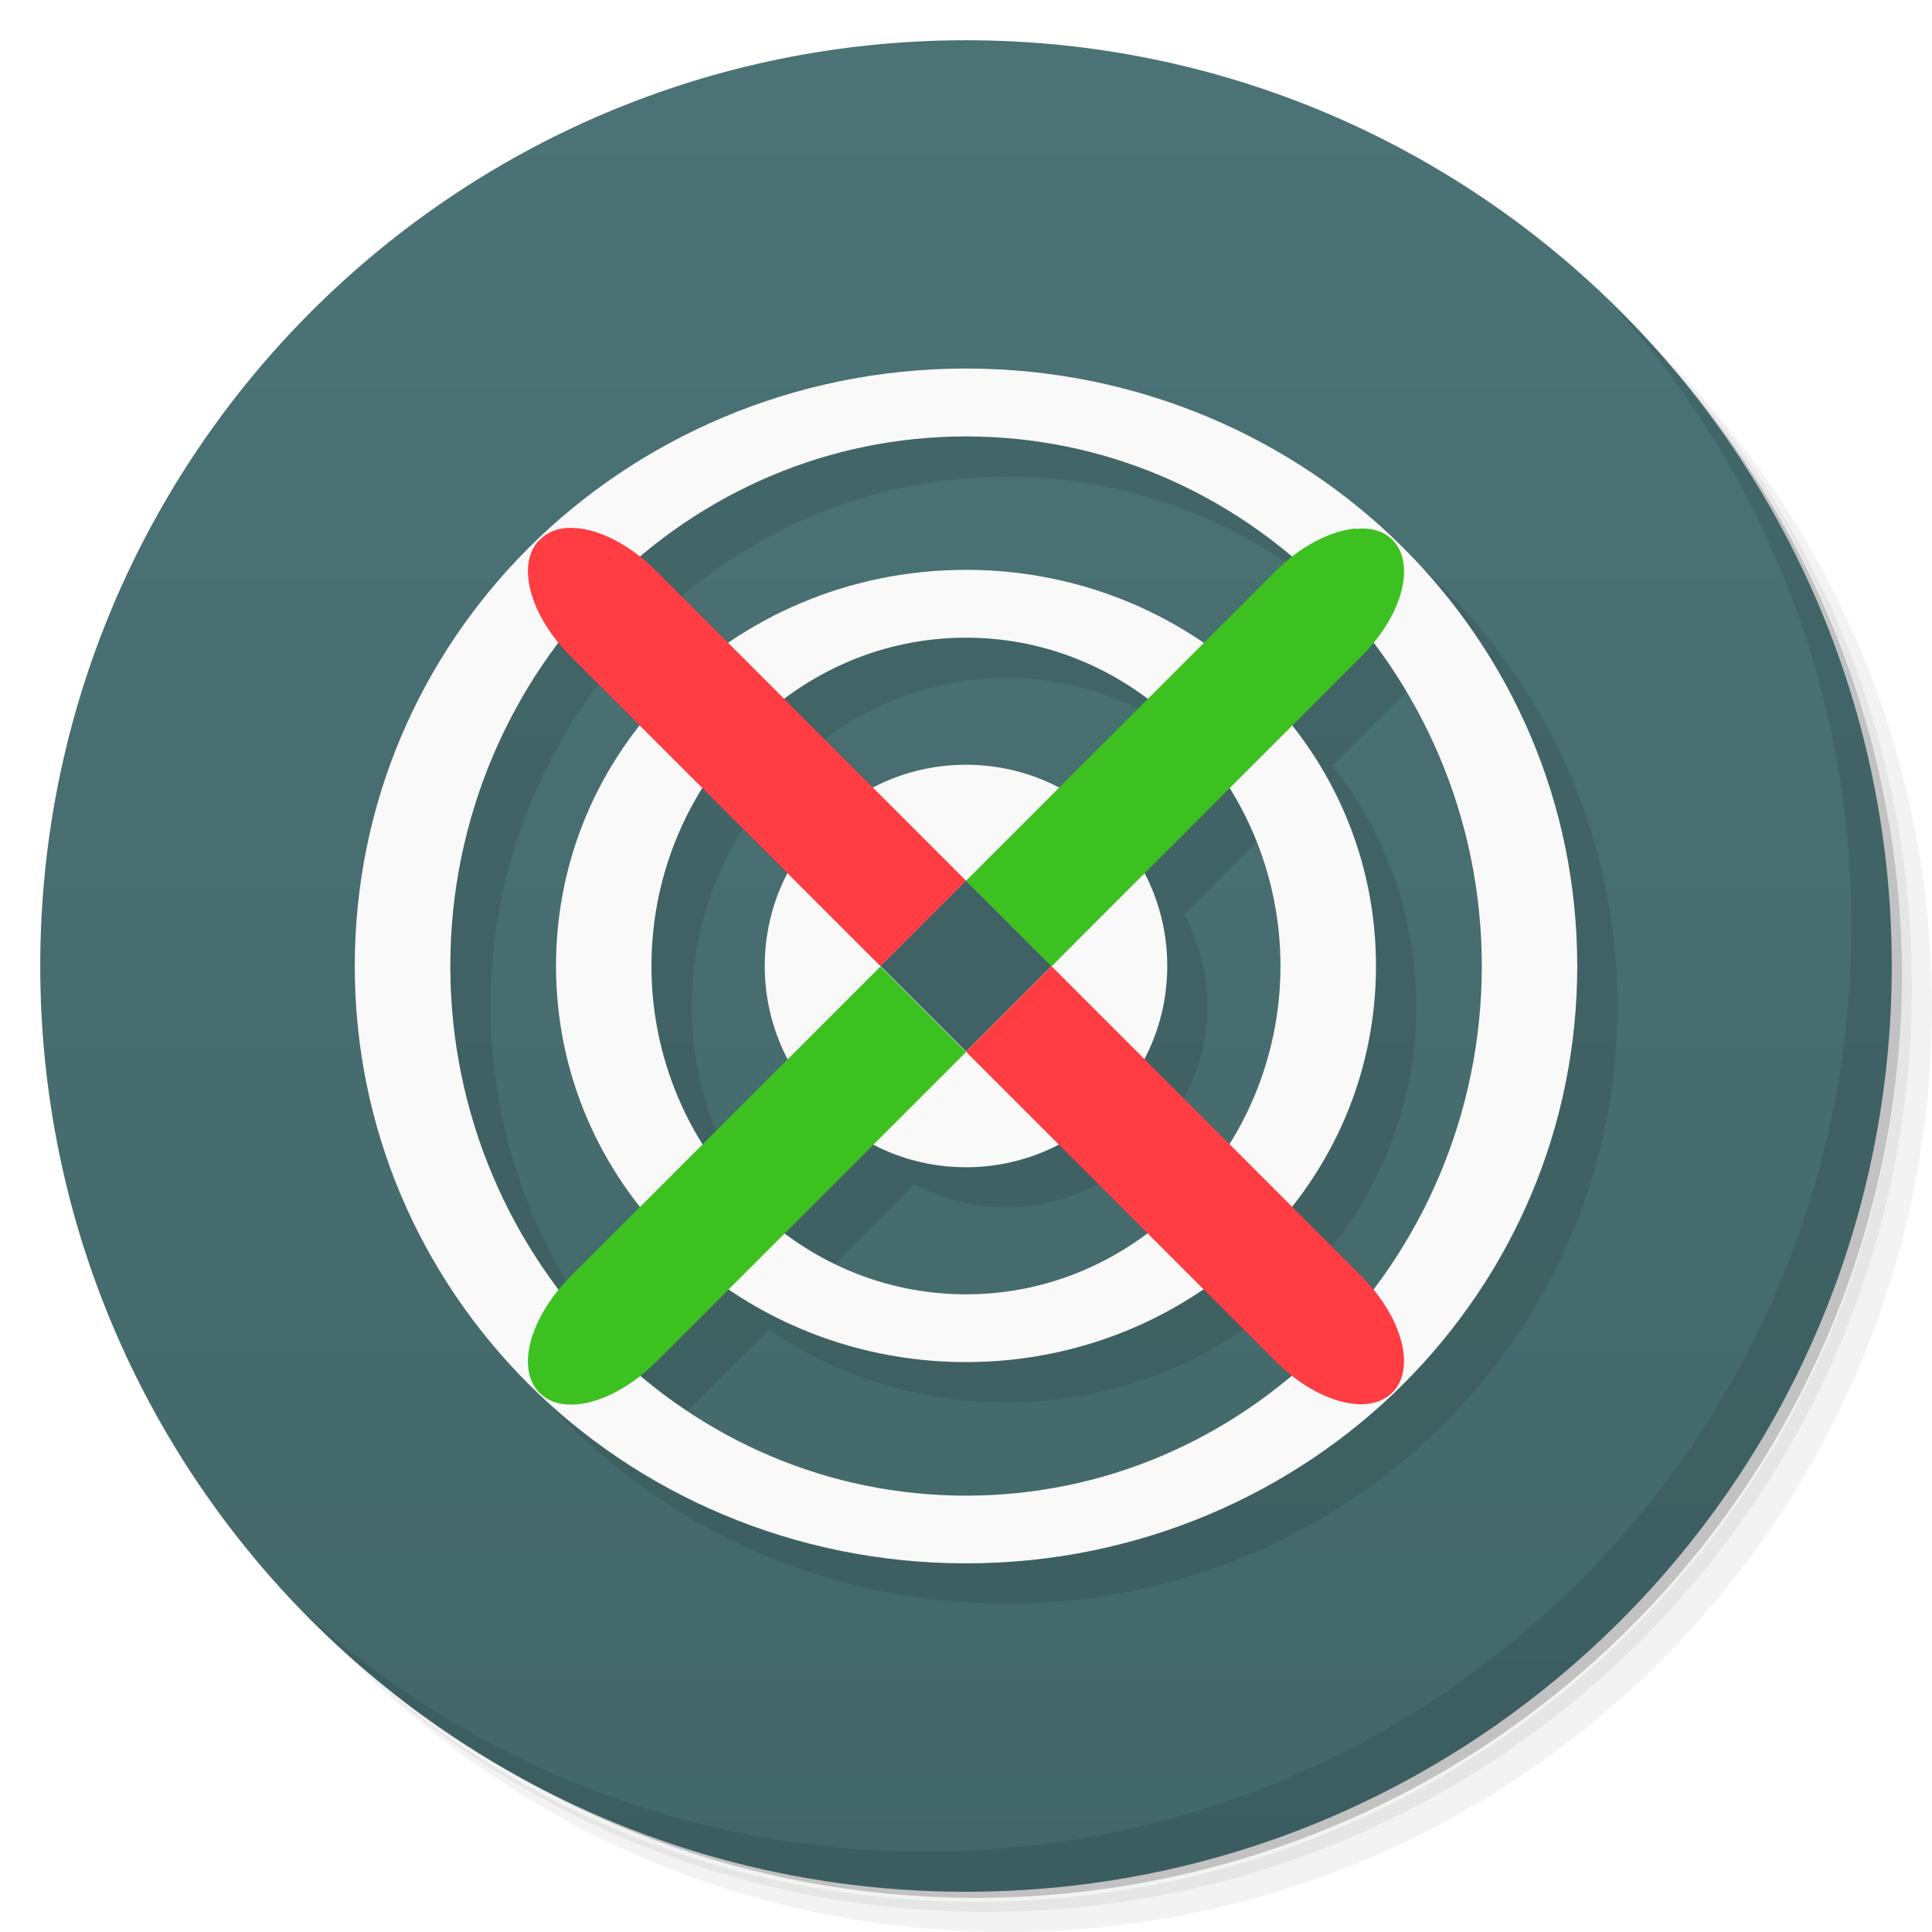
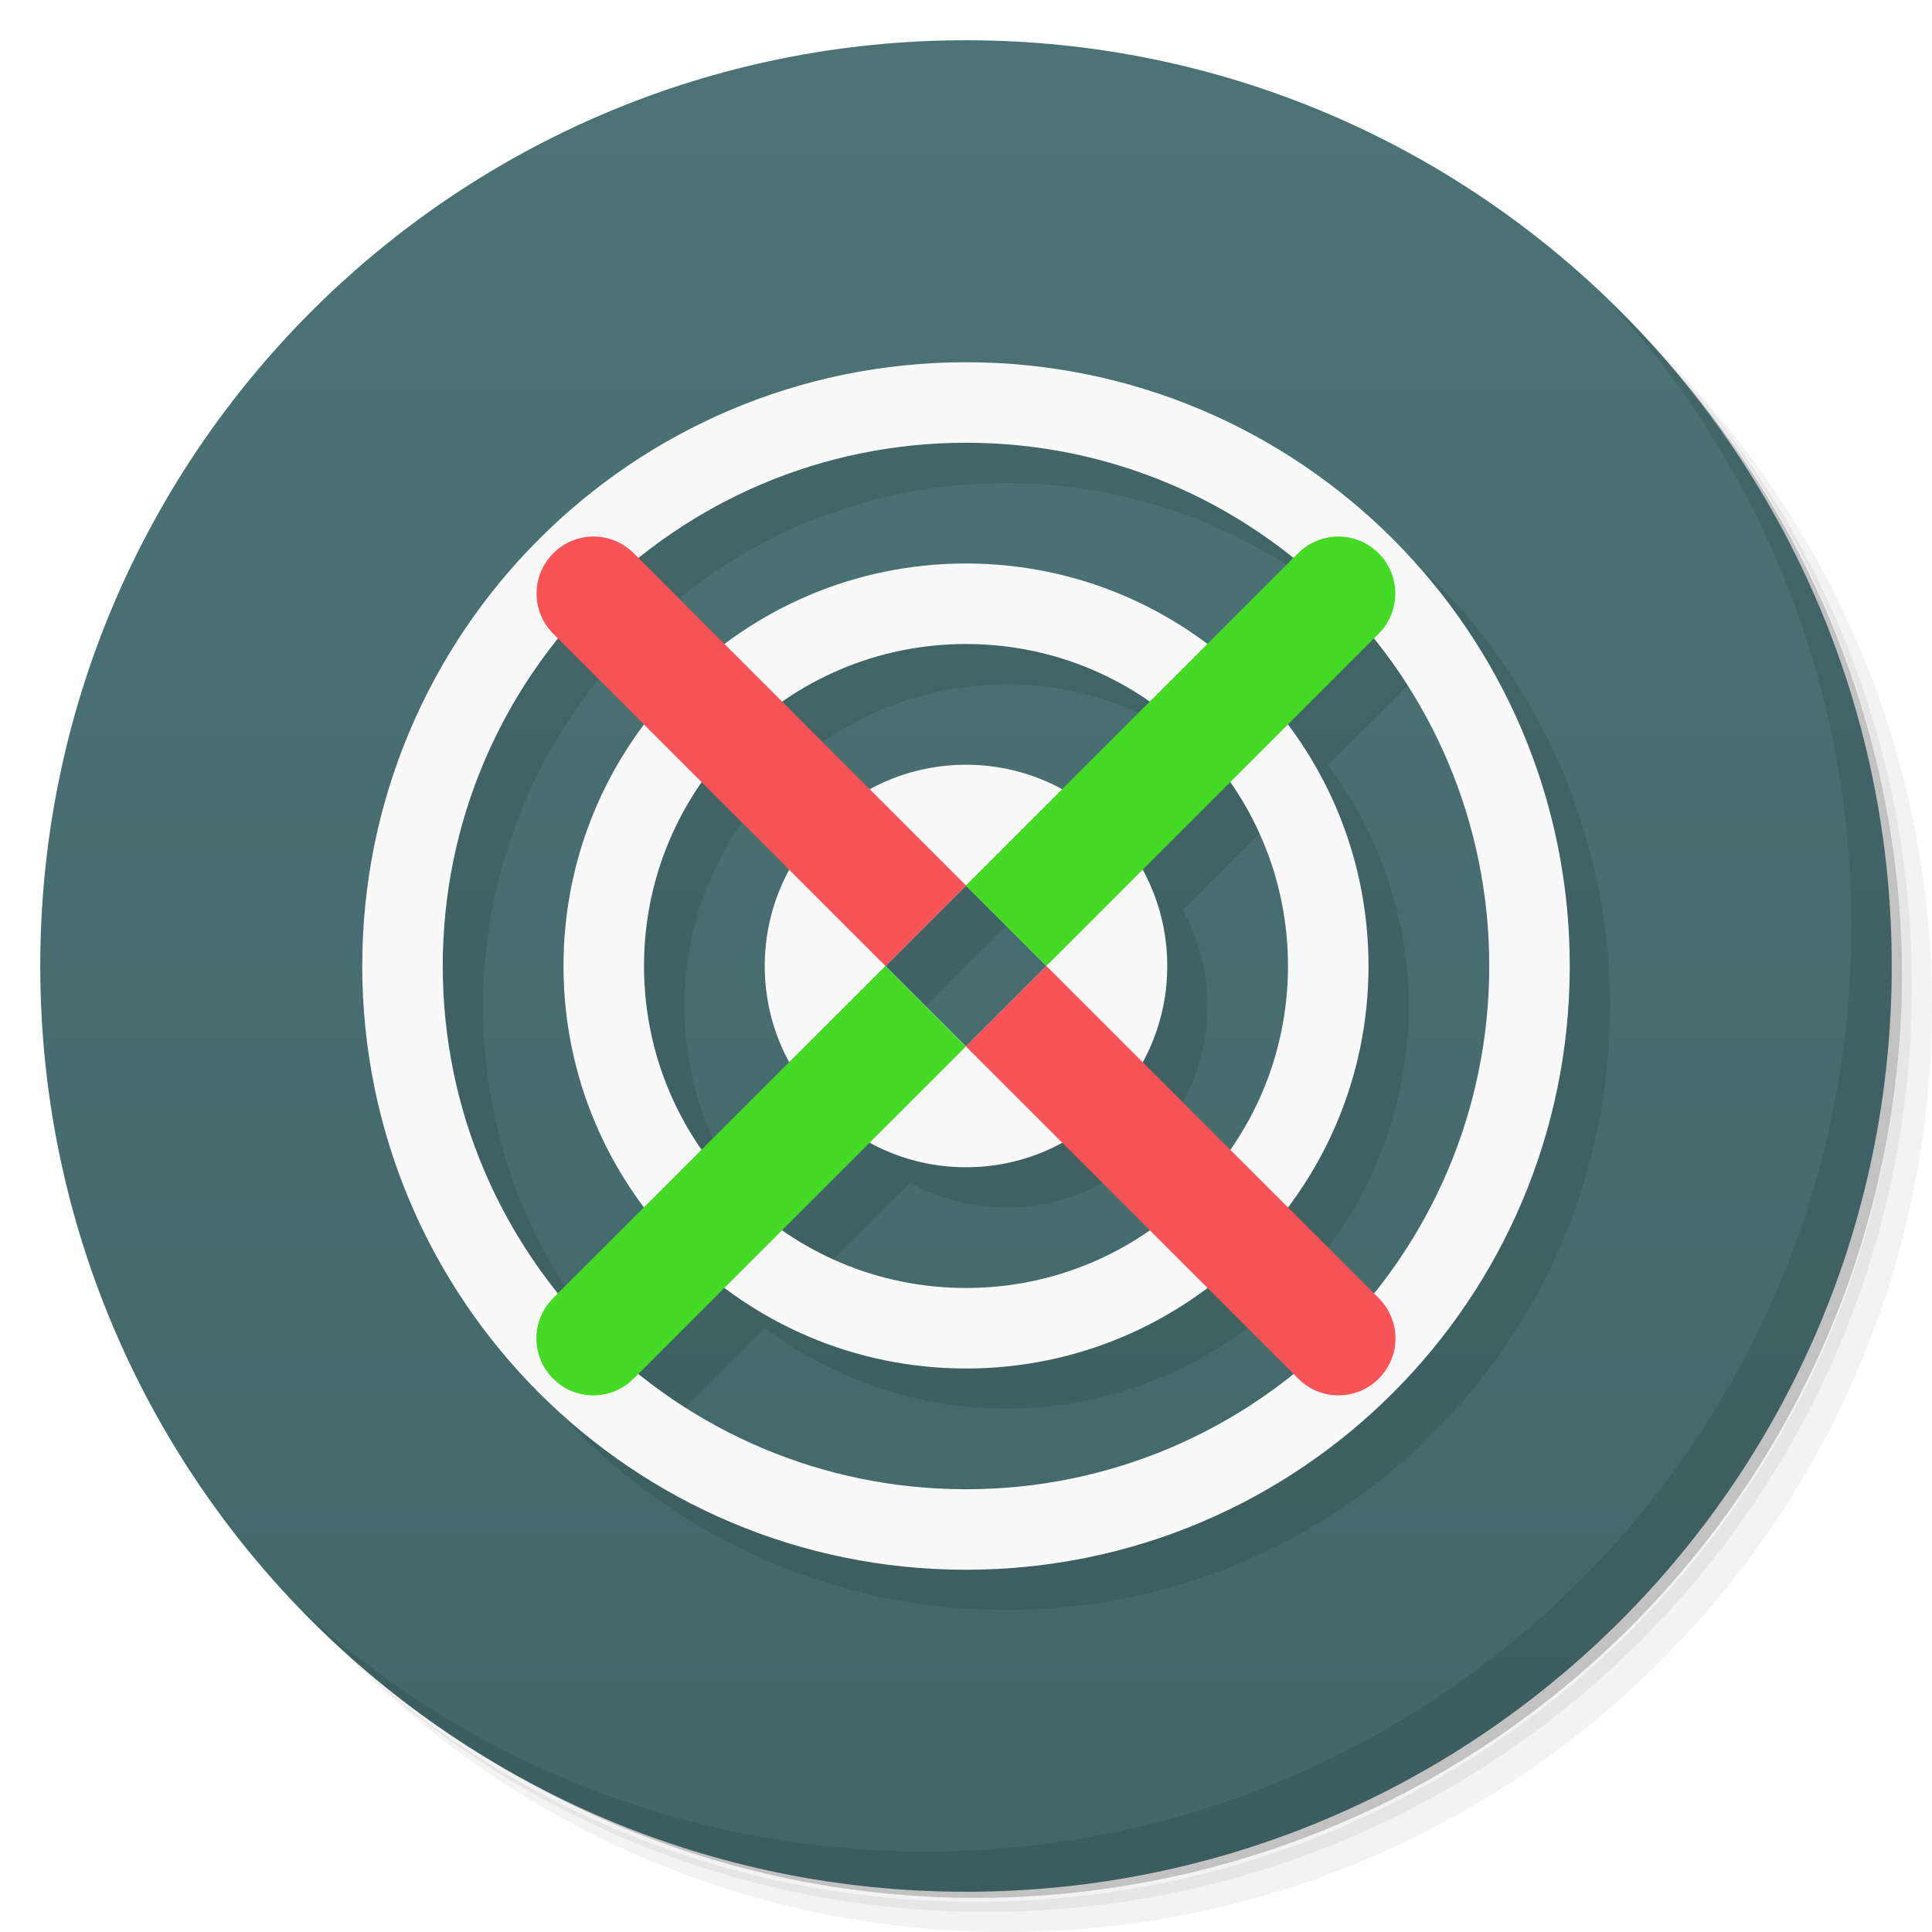
<svg xmlns="http://www.w3.org/2000/svg" viewBox="0 0 48 48">
  <defs>
    <linearGradient id="linearGradient3764" x1="1" x2="47" gradientUnits="userSpaceOnUse" gradientTransform="matrix(0,-1,1,0,-1.5e-6,48)">
      <stop style="stop-color:#436769;stop-opacity:1" />
      <stop offset="1" style="stop-color:#4b7376;stop-opacity:1" />
    </linearGradient>
  </defs>
  <g>
    <path d="m 36.31 5 c 5.859 4.062 9.688 10.831 9.688 18.5 c 0 12.426 -10.07 22.5 -22.5 22.5 c -7.669 0 -14.438 -3.828 -18.5 -9.688 c 1.037 1.822 2.306 3.499 3.781 4.969 c 4.085 3.712 9.514 5.969 15.469 5.969 c 12.703 0 23 -10.298 23 -23 c 0 -5.954 -2.256 -11.384 -5.969 -15.469 c -1.469 -1.475 -3.147 -2.744 -4.969 -3.781 z m 4.969 3.781 c 3.854 4.113 6.219 9.637 6.219 15.719 c 0 12.703 -10.297 23 -23 23 c -6.081 0 -11.606 -2.364 -15.719 -6.219 c 4.16 4.144 9.883 6.719 16.219 6.719 c 12.703 0 23 -10.298 23 -23 c 0 -6.335 -2.575 -12.06 -6.719 -16.219 z" style="opacity:0.05" />
    <path d="m 41.28 8.781 c 3.712 4.085 5.969 9.514 5.969 15.469 c 0 12.703 -10.297 23 -23 23 c -5.954 0 -11.384 -2.256 -15.469 -5.969 c 4.113 3.854 9.637 6.219 15.719 6.219 c 12.703 0 23 -10.298 23 -23 c 0 -6.081 -2.364 -11.606 -6.219 -15.719 z" style="opacity:0.1" />
    <path d="m 31.25 2.375 c 8.615 3.154 14.75 11.417 14.75 21.13 c 0 12.426 -10.07 22.5 -22.5 22.5 c -9.708 0 -17.971 -6.135 -21.12 -14.75 a 23 23 0 0 0 44.875 -7 a 23 23 0 0 0 -16 -21.875 z" style="opacity:0.2" />
  </g>
  <g>
    <path d="m 24 1 c 12.703 0 23 10.297 23 23 c 0 12.703 -10.297 23 -23 23 -12.703 0 -23 -10.297 -23 -23 0 -12.703 10.297 -23 23 -23 z" style="fill:url(#linearGradient3764);fill-opacity:1" />
  </g>
+   <path d="M 25 10 A 15 15 0 0 0 10 25 15 15 0 0 0 25 40 15 15 0 0 0 40 25 15 15 0 0 0 25 10 m 0 2 a 13 13 0 0 1 8.129 2.871 l -2.135 2.135 A 10 10 0 0 0 25 15 10 10 0 0 0 19.01 17.01 L 16.865 14.865 A 13 13 0 0 1 25 12 m 10.135 4.865 A 13 13 0 0 1 38 25 13 13 0 0 1 35.13 33.13 L 32.994 30.992 A 10 10 0 0 0 35 25 10 10 0 0 0 32.992 19.01 l 2.143 -2.143 z m -20.264 0.006 2.135 2.135 A 10 10 0 0 0 15 25 a 10 10 0 0 0 2.01 5.99 l -2.145 2.145 A 13 13 0 0 1 12 25 13 13 0 0 1 14.871 16.871 M 25 17 a 8 8 0 0 1 4.566 1.434 l -2.18 2.18 A 5 5 0 0 0 25 20 5 5 0 0 0 22.609 20.609 L 20.439 18.439 A 8 8 0 0 1 25 17 m -6.566 3.434 2.18 2.18 A 5 5 0 0 0 20 25 5 5 0 0 0 20.609 27.391 L 18.438 29.561 A 8 8 0 0 1 17 25 8 8 0 0 1 18.434 20.434 m 13.13 0.006 A 8 8 0 0 1 33 25 8 8 0 0 1 31.566 29.566 L 29.387 27.387 A 5 5 0 0 0 30 25 5 5 0 0 0 29.391 22.609 l 2.17 -2.17 z M 25 23 26.998 25 25 27 23 25 25 23 m -2.387 6.387 A 5 5 0 0 0 25 30 5 5 0 0 0 27.391 29.391 L 29.563 31.561 A 8 8 0 0 1 25 33 8 8 0 0 1 20.434 31.566 l 2.18 -2.18 z m 8.379 3.604 2.145 2.145 A 13 13 0 0 1 25 38 13 13 0 0 1 16.869 35.13 l 2.137 -2.137 A 10 10 0 0 0 25 35 10 10 0 0 0 30.992 32.99" style="fill:#000;opacity:0.1;fill-opacity:1;stroke:none" />
+   <path d="M 24 9 A 15 15 0 0 0 9 24 A 15 15 0 0 0 24 39 A 15 15 0 0 0 39 24 A 15 15 0 0 0 24 9 z M 24 11 A 13 13 0 0 1 37 24 A 13 13 0 0 1 24 37 A 13 13 0 0 1 11 24 A 13 13 0 0 1 24 11 z M 24 14 A 10 10 0 0 0 14 24 A 10 10 0 0 0 24 34 A 10 10 0 0 0 34 24 A 10 10 0 0 0 24 14 z M 24 16 A 8 8 0 0 1 32 24 A 8 8 0 0 1 24 32 A 8 8 0 0 1 16 24 A 8 8 0 0 1 24 16 z M 24 19 A 5 5 0 0 0 19 24 A 5 5 0 0 0 24 29 A 5 5 0 0 0 29 24 A 5 5 0 0 0 24 19 z M 24 22 L 26 24 L 24 26 L 22 24 L 24 22 z" style="fill:#f9f9f9;opacity:1;fill-opacity:1;stroke:none" />
  <g>
    <g>
-       <g>
-         <path d="m 25 10.156 c -4.318 0 -8.169 1.758 -10.867 4.457 c -2.698 2.699 -4.318 6.36 -4.318 10.387 c 0 4.03 1.62 7.688 4.318 10.387 2.698 2.699 6.549 4.455 10.867 4.455 4.316 0 8.166 -1.756 10.865 -4.455 2.699 -2.699 4.32 -6.36 4.32 -10.387 0 -4.03 -1.621 -7.69 -4.32 -10.389 -2.699 -2.699 -6.549 -4.455 -10.865 -4.455 z m 0 1.688 c 3.03 0 5.849 1.089 8.102 2.99 -0.14 0.11 -0.28 0.225 -0.414 0.359 l -1.779 1.781 c -1.638 -1.122 -3.674 -1.816 -5.908 -1.816 -2.233 0 -4.269 0.694 -5.906 1.814 l -1.781 -1.781 c -0.135 -0.135 -0.277 -0.243 -0.418 -0.354 2.253 -1.903 5.071 -2.994 8.105 -2.994 z m 0 5 c 1.647 0 3.202 0.543 4.514 1.525 l -2.215 2.215 c -0.691 -0.361 -1.465 -0.584 -2.299 -0.584 -0.833 0 -1.606 0.222 -2.297 0.582 l -2.215 -2.215 c 1.31 -0.981 2.864 -1.523 4.512 -1.523 z m -10.117 0.133 c 0.095 0.115 0.194 0.229 0.305 0.34 l 1.711 1.711 c -1.319 1.67 -2.084 3.735 -2.084 5.973 c 0 2.242 0.768 4.31 2.092 5.982 l -1.719 1.719 c -0.108 0.108 -0.204 0.221 -0.297 0.334 -1.673 -2.213 -2.703 -4.996 -2.703 -8.04 0 -3.03 1.027 -5.812 2.695 -8.02 z m 20.236 0 c 1.669 2.211 2.697 4.99 2.697 8.02 0 3.036 -1.031 5.819 -2.703 8.03 -0.094 -0.115 -0.191 -0.23 -0.301 -0.34 l -1.715 -1.715 c 1.321 -1.671 2.09 -3.737 2.09 -5.977 0 -2.237 -0.767 -4.301 -2.086 -5.971 l 1.711 -1.711 c 0.112 -0.111 0.212 -0.226 0.307 -0.342 z m -16.664 3.609 2.125 2.123 c -0.358 0.689 -0.58 1.46 -0.58 2.291 0 0.835 0.224 1.611 0.586 2.303 l -2.123 2.123 c -0.794 -1.269 -1.277 -2.786 -1.277 -4.426 0 -1.634 0.48 -3.147 1.27 -4.414 z m 13.09 0 c 0.79 1.267 1.268 2.78 1.268 4.414 0 1.637 -0.48 3.152 -1.271 4.42 l -2.123 -2.123 c 0.36 -0.691 0.582 -1.464 0.582 -2.297 0 -0.83 -0.221 -1.6 -0.578 -2.289 z m -4.254 8.834 2.215 2.215 c -1.309 0.979 -2.862 1.521 -4.506 1.521 -1.643 0 -3.192 -0.542 -4.5 -1.518 l 2.215 -2.215 c 0.688 0.356 1.457 0.576 2.285 0.576 0.831 0 1.602 -0.222 2.291 -0.58 z m 3.611 3.611 1.785 1.785 c 0.131 0.131 0.267 0.251 0.404 0.359 -2.251 1.896 -5.066 2.982 -8.092 2.982 -3.03 0 -5.837 -1.084 -8.09 -2.977 0.135 -0.107 0.269 -0.226 0.398 -0.355 l 1.791 -1.791 c 1.636 1.116 3.668 1.807 5.896 1.807 2.23 0 4.266 -0.692 5.902 -1.811 z" mix-blend-mode="normal" isolation="auto" white-space="normal" solid-opacity="1" solid-color="#000000" style="visibility:visible;shape-rendering:auto;color-interpolation-filters:linearRGB;fill:#000;opacity:1;image-rendering:auto;fill-opacity:0.098;stroke:none;display:inline;color:#000;fill-rule:nonzero;color-rendering:auto;color-interpolation:sRGB" />
-         <path d="m 24 14.157 c -2.937 0 -5.539 1.197 -7.332 2.991 -1.794 1.794 -2.854 4.205 -2.854 6.851 0 2.646 1.061 5.057 2.854 6.851 1.794 1.794 4.395 2.991 7.332 2.991 2.936 0 5.536 -1.197 7.33 -2.991 1.794 -1.794 2.856 -4.205 2.856 -6.851 0 -2.646 -1.064 -5.057 -2.858 -6.851 -1.794 -1.794 -4.393 -2.991 -7.328 -2.991 z m 0 1.686 c 2.033 0 3.933 0.817 5.397 2.281 1.464 1.464 2.416 3.553 2.416 5.876 0 2.322 -0.952 4.41 -2.416 5.874 -1.464 1.464 -3.363 2.283 -5.397 2.283 -2.035 0 -3.935 -0.819 -5.399 -2.283 -1.464 -1.464 -2.416 -3.552 -2.416 -5.874 0 -2.322 0.952 -4.412 2.416 -5.876 1.464 -1.464 3.363 -2.281 5.399 -2.281 z" mix-blend-mode="normal" isolation="auto" white-space="normal" solid-opacity="1" solid-color="#000000" style="visibility:visible;shape-rendering:auto;color-interpolation-filters:linearRGB;fill:#f9f9f9;opacity:1;image-rendering:auto;fill-opacity:1;stroke:none;display:inline;color:#000;fill-rule:nonzero;color-rendering:auto;color-interpolation:sRGB" />
-         <path d="m 24 9.156 c -4.318 0 -8.169 1.759 -10.868 4.458 -2.698 2.699 -4.318 6.36 -4.318 10.386 0 4.03 1.619 7.688 4.318 10.386 2.698 2.699 6.549 4.455 10.868 4.455 4.316 0 8.166 -1.757 10.865 -4.455 2.699 -2.699 4.321 -6.359 4.321 -10.386 0 -4.03 -1.622 -7.69 -4.321 -10.389 c -2.699 -2.699 -6.548 -4.455 -10.865 -4.455 m 0 1.687 c 3.414 0 6.564 1.378 8.932 3.747 2.369 2.369 3.883 5.707 3.883 9.411 0 3.703 -1.514 7.04 -3.883 9.411 -2.369 2.369 -5.519 3.747 -8.932 3.747 -3.417 0 -6.564 -1.378 -8.932 -3.747 -2.368 -2.369 -3.88 -5.707 -3.88 -9.411 0 -3.703 1.512 -7.04 3.88 -9.411 2.368 -2.369 5.516 -3.747 8.932 -3.747 z" mix-blend-mode="normal" isolation="auto" white-space="normal" solid-opacity="1" solid-color="#000000" style="visibility:visible;shape-rendering:auto;color-interpolation-filters:linearRGB;fill:#f9f9f9;opacity:1;image-rendering:auto;fill-opacity:1;stroke:none;display:inline;color:#000;fill-rule:nonzero;color-rendering:auto;color-interpolation:sRGB" />
-         <path d="m 24 19 c -2.762 0 -5 2.238 -5 5 c 0 2.762 2.238 5 5 5 c 2.762 0 5 -2.238 5 -5 c 0 -2.762 -2.238 -5 -5 -5 m 0 2.875 l 2.125 2.125 l -2.125 2.125 l -2.125 -2.125 m 2.125 -2.125" style="fill:#f9f9f9;fill-opacity:1;stroke:none;fill-rule:nonzero" />
-         <path d="m 13.969 13.13 c -0.223 0.035 -0.414 0.137 -0.563 0.281 c -0.59 0.59 -0.254 1.871 0.781 2.906 l 7.688 7.688 l 2.125 -2.125 l -7.688 -7.688 c -0.777 -0.777 -1.68 -1.16 -2.344 -1.063 m 12.156 10.875 l -2.125 2.125 l 7.688 7.688 c 1.035 1.035 2.32 1.371 2.906 0.781 c 0.59 -0.586 0.254 -1.871 -0.781 -2.906 m -7.688 -7.688" style="fill:#ff3d42;fill-opacity:1;stroke:none;fill-rule:nonzero" />
-         <path d="m 33.688 13.13 c -0.617 0.055 -1.355 0.418 -2 1.063 l -7.688 7.691 l 2.125 2.125 l 7.688 -7.691 c 1.035 -1.031 1.371 -2.313 0.781 -2.906 c -0.219 -0.219 -0.535 -0.313 -0.906 -0.27 m -11.813 10.871 l -7.688 7.688 c -1.035 1.035 -1.371 2.32 -0.781 2.906 c 0.586 0.59 1.871 0.254 2.906 -0.781 l 7.688 -7.688 m -2.125 -2.125" style="fill:#3cc121;fill-opacity:1;stroke:none;fill-rule:nonzero" />
-       </g>
-     </g>
+    
+   </g>
  </g>
  <g>
    <path d="m 40.03 7.531 c 3.712 4.084 5.969 9.514 5.969 15.469 0 12.703 -10.297 23 -23 23 c -5.954 0 -11.384 -2.256 -15.469 -5.969 4.178 4.291 10.01 6.969 16.469 6.969 c 12.703 0 23 -10.298 23 -23 0 -6.462 -2.677 -12.291 -6.969 -16.469 z" style="opacity:0.1" />
  </g>
+   <path d="m 14.746 13.33 c -0.361 0 -0.723 0.139 -1 0.416 -0.554 0.554 -0.554 1.446 0 2 l 8.254 8.254 2 -2 -8.254 -8.254 c -0.277 -0.277 -0.639 -0.416 -1 -0.416 z m 11.252 10.67 -1.998 2 l 8.254 8.252 c 0.554 0.554 1.446 0.554 2 0 0.554 -0.554 0.554 -1.446 0 -2 z" style="fill:#f95357;opacity:1;fill-opacity:1;stroke:none" />
+   <path d="m 33.25 13.33 c -0.361 0 -0.723 0.139 -1 0.416 l -8.254 8.254 l 2 2 8.254 -8.254 c 0.554 -0.554 0.554 -1.446 0 -2 -0.277 -0.277 -0.639 -0.416 -1 -0.416 z m -11.254 10.67 -8.254 8.252 c -0.554 0.554 -0.554 1.446 0 2 0.554 0.554 1.446 0.554 2 0 l 8.254 -8.252" style="fill:#45da26;opacity:1;fill-opacity:1;stroke:none" />
</svg>
